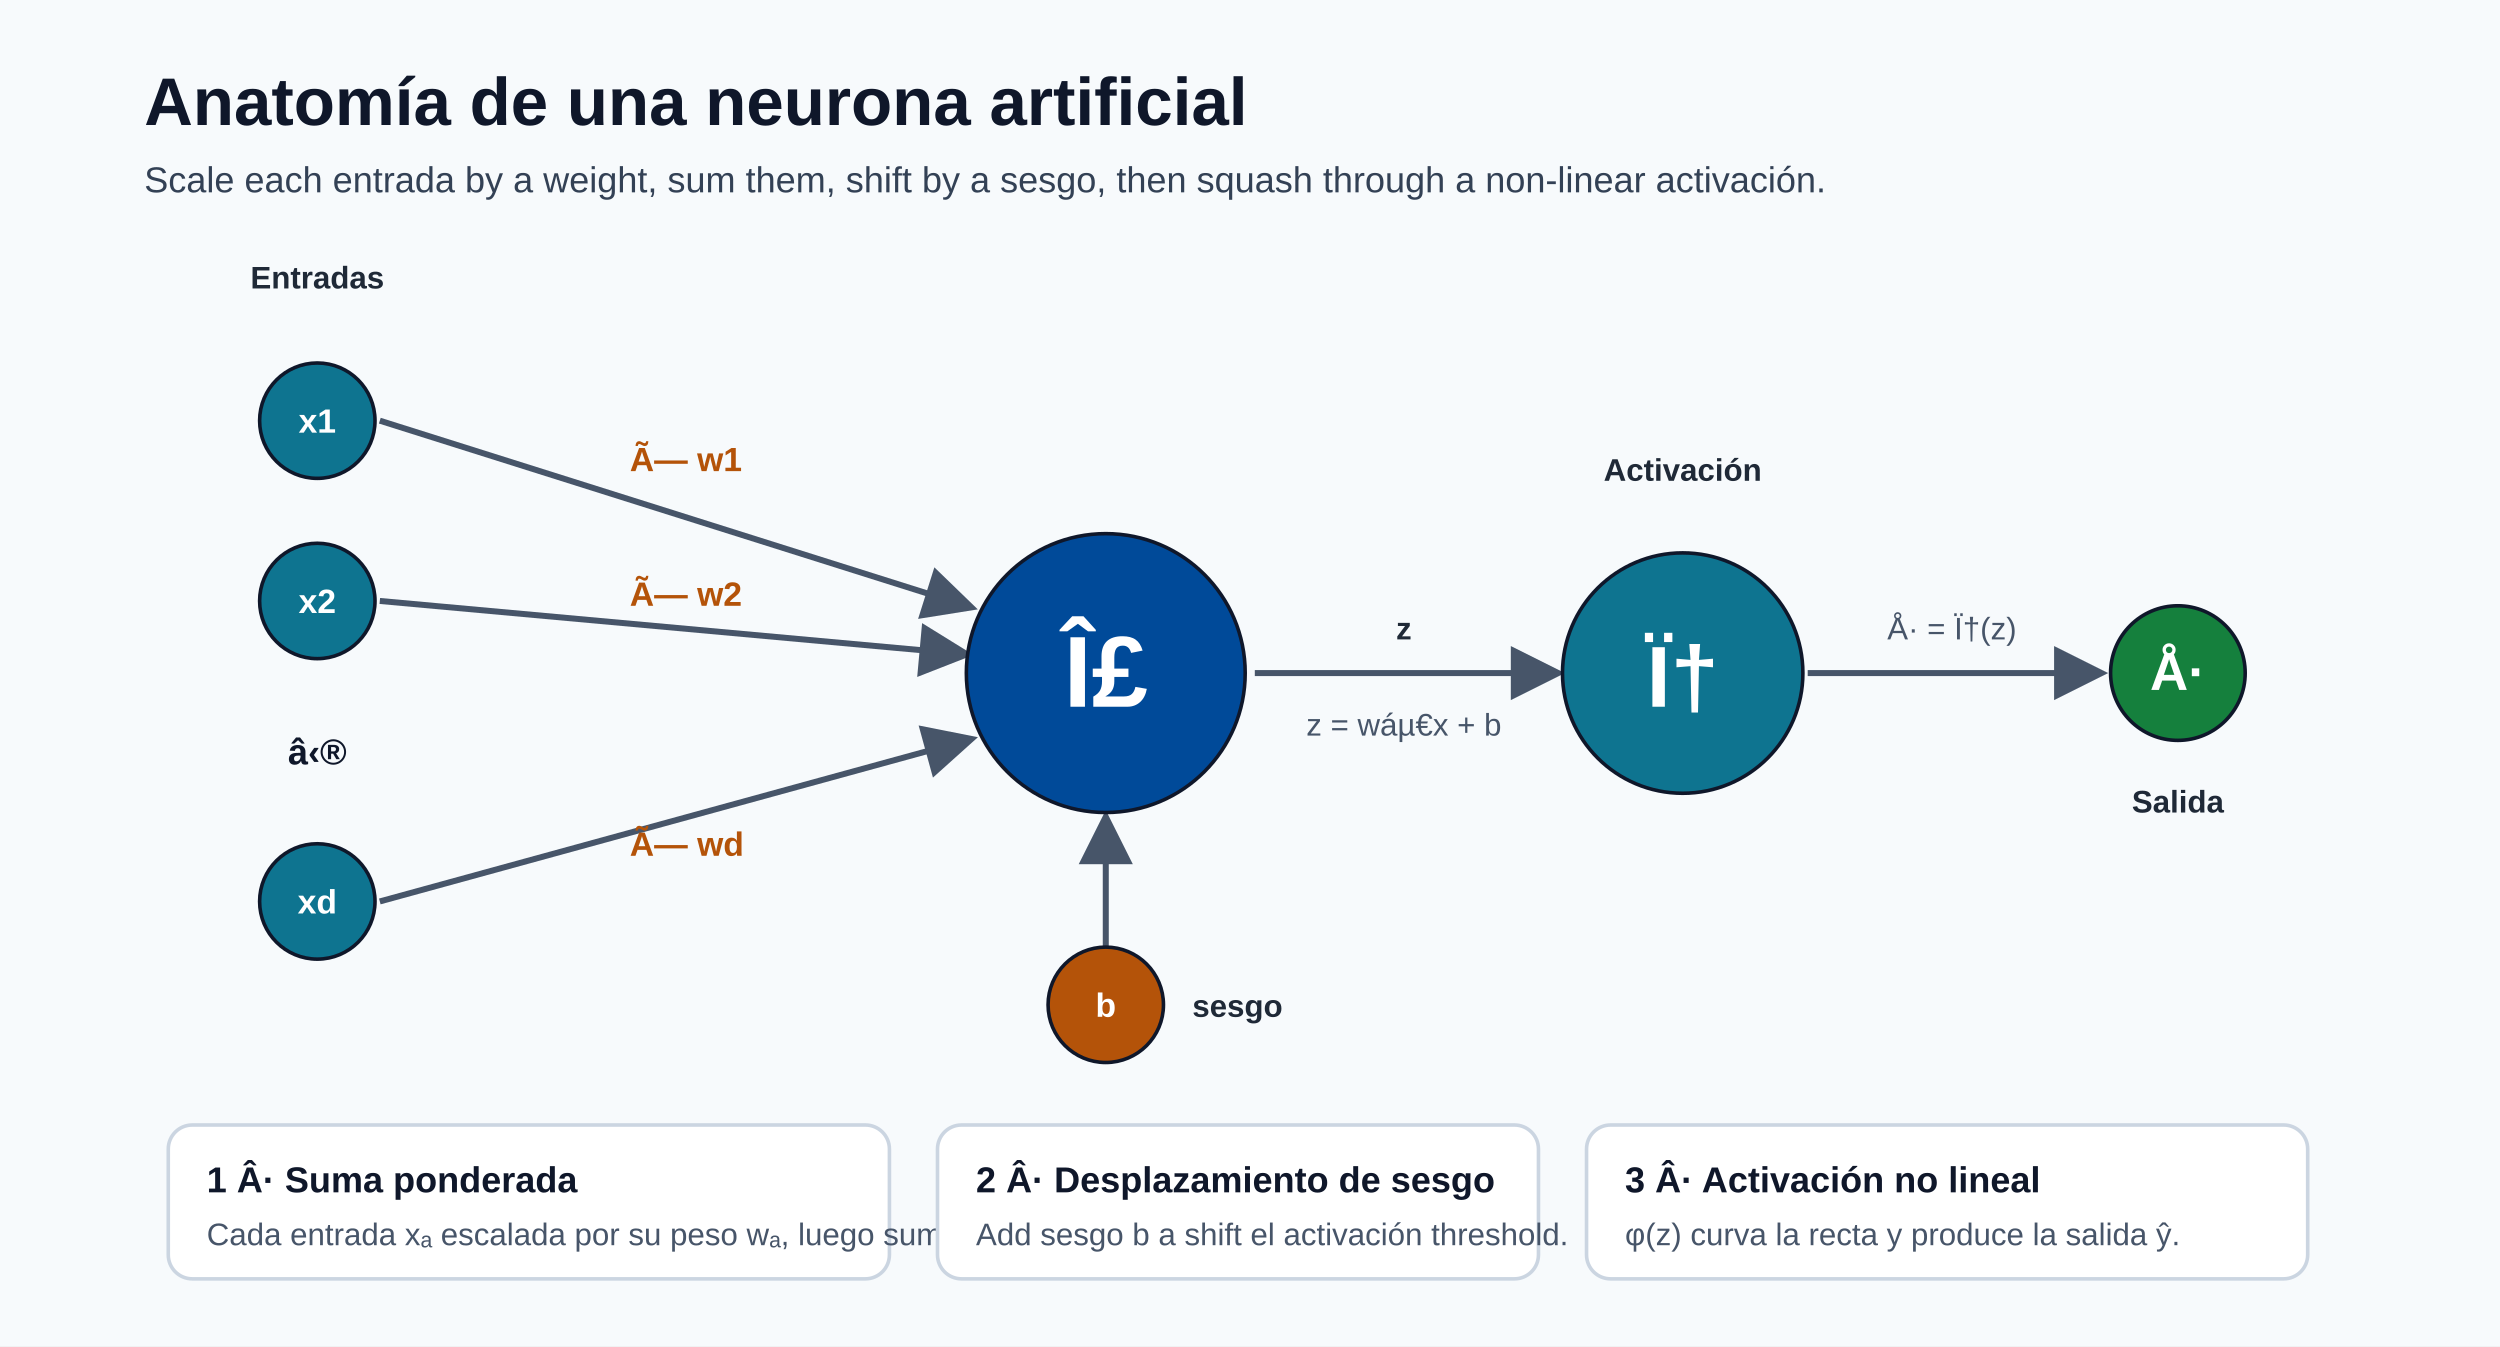
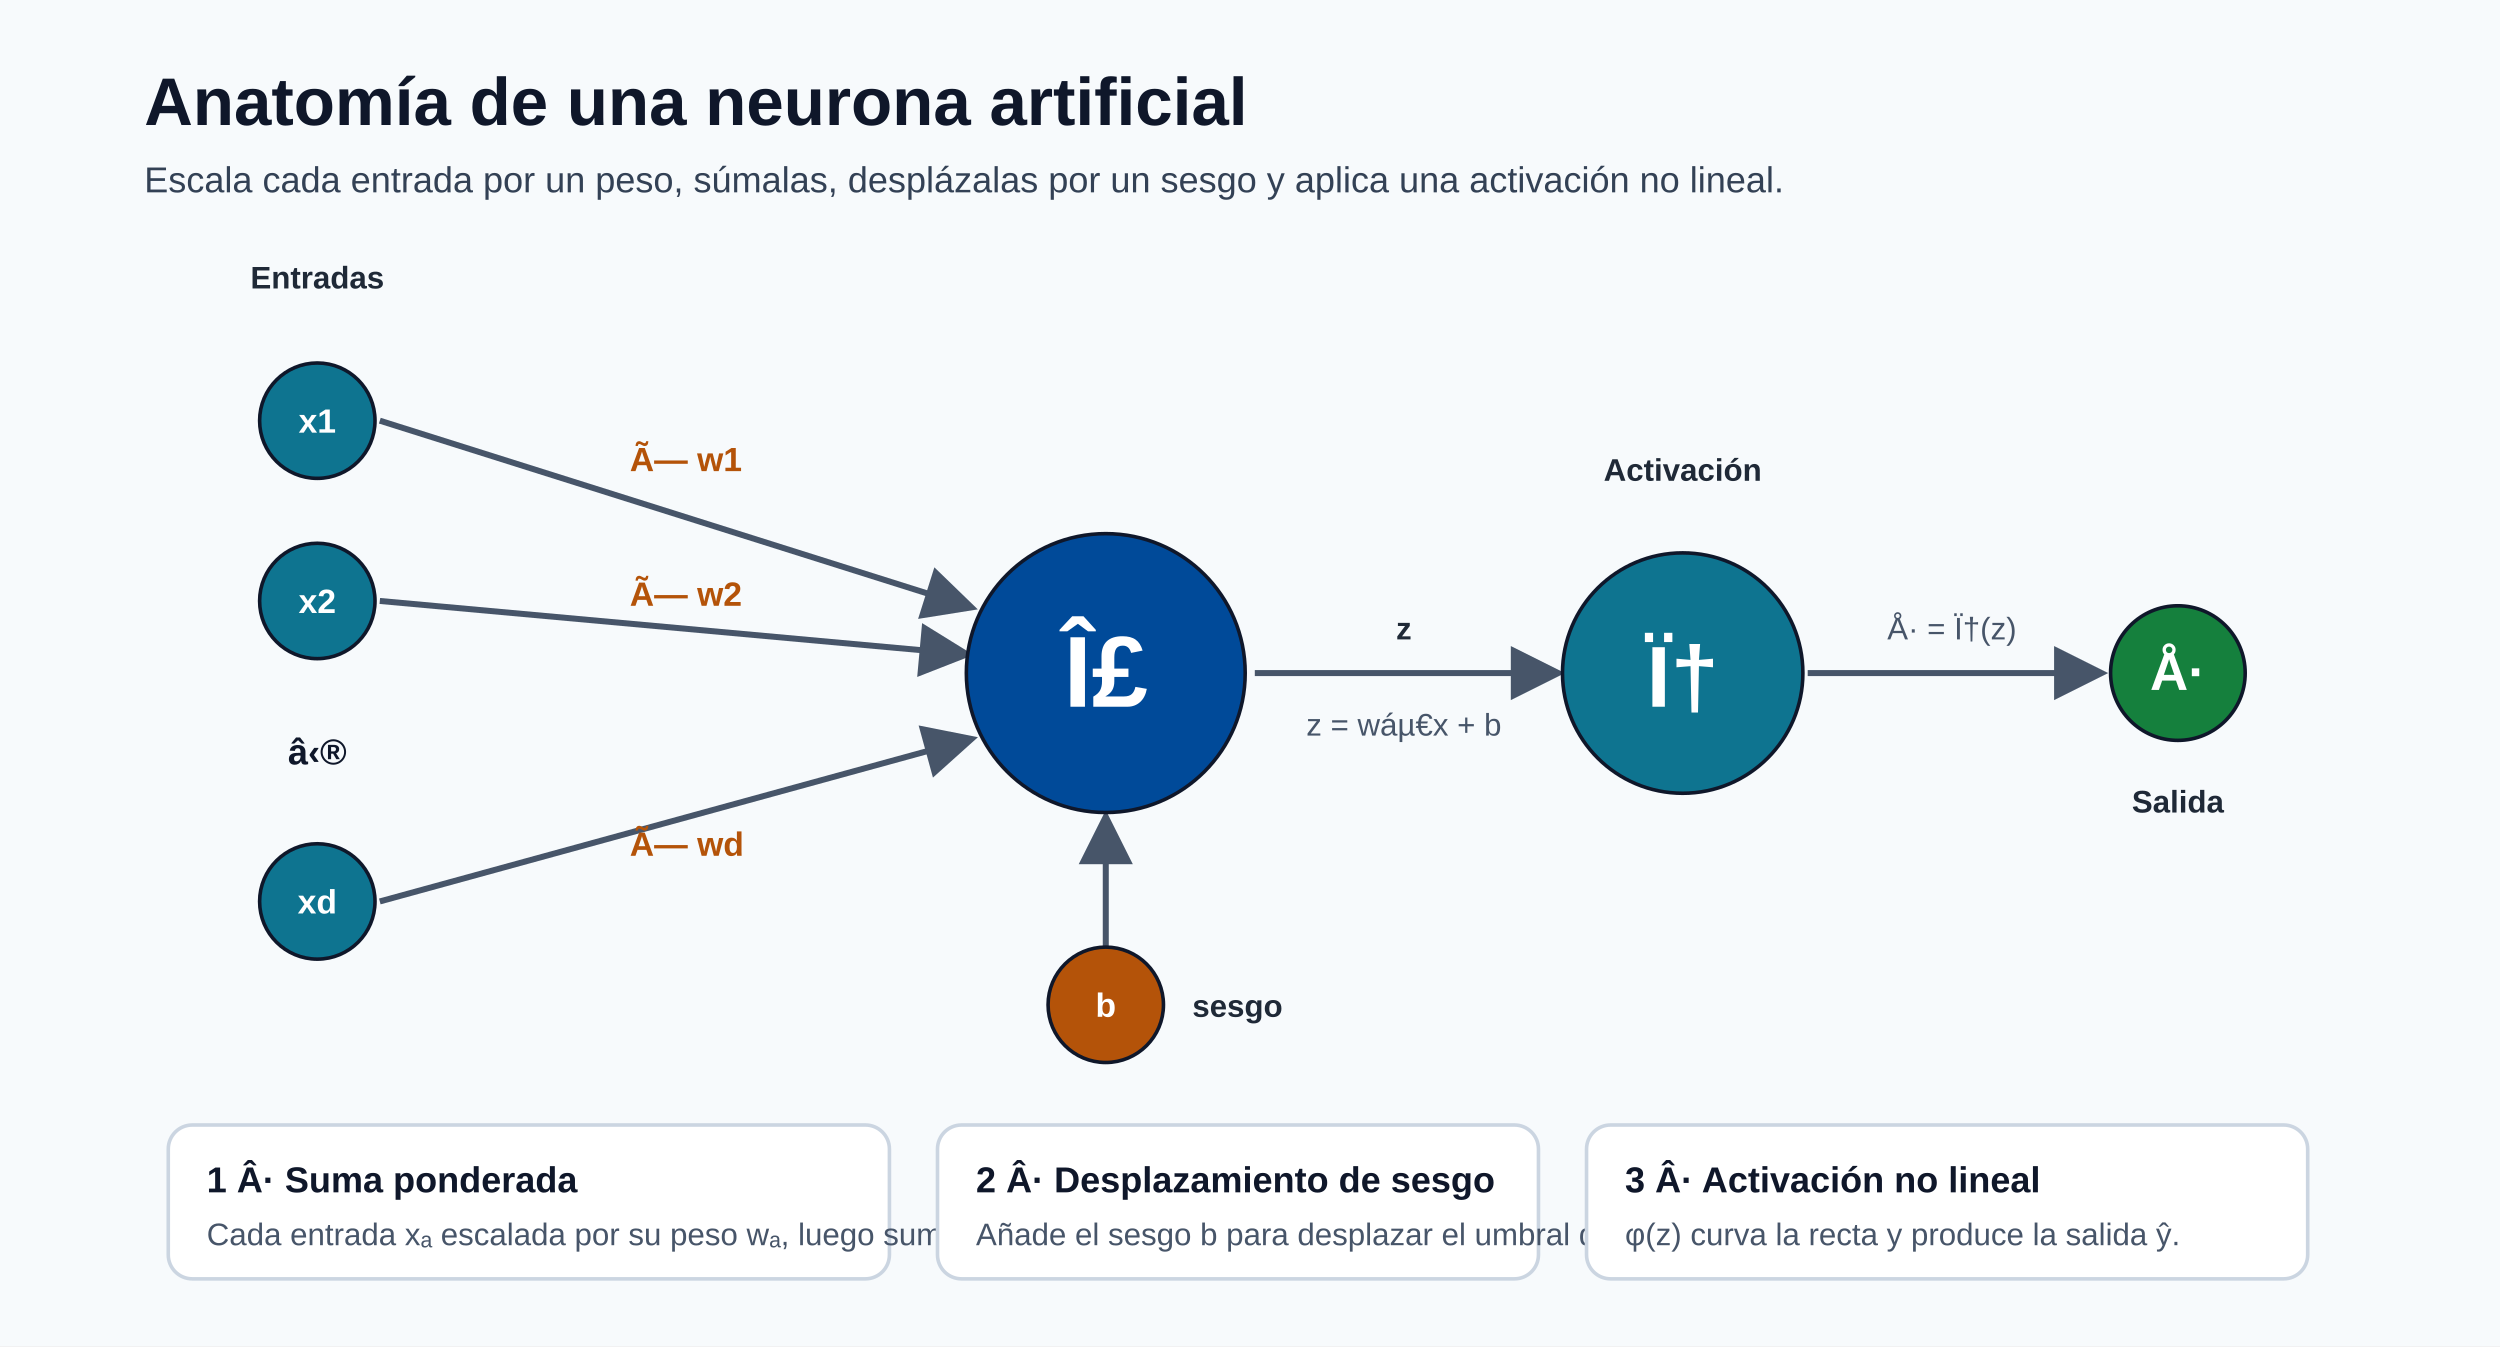
<svg xmlns="http://www.w3.org/2000/svg" width="1040" height="560" viewBox="0 0 1040 560" role="img" aria-labelledby="title desc">
  <defs>
    <style>
      .bg { fill: #f7fafc; }
      .title { fill: #0f172a; font-family: Segoe UI, Arial, sans-serif; font-size: 28px; font-weight: 700; }
      .subtitle { fill: #334155; font-family: Segoe UI, Arial, sans-serif; font-size: 15px; }
      .card { fill: #ffffff; stroke: #cbd5e1; stroke-width: 1.5; }
      .node { font-family: Segoe UI, Arial, sans-serif; font-size: 14px; font-weight: 700; fill: #ffffff; }
      .label { font-family: Segoe UI, Arial, sans-serif; font-size: 13px; fill: #1f2937; }
      .weight { font-family: Segoe UI, Arial, sans-serif; font-size: 14px; font-weight: 700; fill: #b45309; }
      .desc2 { font-family: Segoe UI, Arial, sans-serif; font-size: 13px; fill: #475569; }
      .arrow { stroke: #475569; stroke-width: 2.5; fill: none; }
      .nIn { fill: #0e7490; stroke: #0f172a; stroke-width: 1.5; }
      .nSum { fill: #004a99; stroke: #0f172a; stroke-width: 1.5; }
      .nBias { fill: #b45309; stroke: #0f172a; stroke-width: 1.5; }
      .nAct { fill: #0e7490; stroke: #0f172a; stroke-width: 1.5; }
      .nOut { fill: #15803d; stroke: #0f172a; stroke-width: 1.5; }
      .stageNo { font-family: Segoe UI, Arial, sans-serif; font-size: 15px; font-weight: 700; fill: #0f172a; }
    </style>
    <marker id="ah" markerWidth="9" markerHeight="9" refX="7" refY="4.5" orient="auto">
      <path d="M0,0 L9,4.5 L0,9 z" fill="#475569" />
    </marker>
  </defs>
  <rect class="bg" x="0" y="0" width="1040" height="560" />
  <text class="title" x="60" y="52">Anatomía de una neurona artificial</text>
-   <text class="subtitle" x="60" y="80">Scale each entrada by a weight, sum them, shift by a sesgo, then squash through a non-linear activación.</text>
+   <text class="subtitle" x="60" y="80">Escala cada entrada por un peso, súmalas, desplázalas por un sesgo y aplica una activación no lineal.</text>
  <line class="arrow" x1="158" y1="175" x2="402" y2="252" marker-end="url(#ah)" />
  <line class="arrow" x1="158" y1="250" x2="400" y2="272" marker-end="url(#ah)" />
  <line class="arrow" x1="158" y1="375" x2="402" y2="308" marker-end="url(#ah)" />
  <text class="weight" x="262" y="196">Ã— w1</text>
  <text class="weight" x="262" y="252">Ã— w2</text>
  <text class="weight" x="262" y="356">Ã— wd</text>
  <line class="arrow" x1="460" y1="394" x2="460" y2="342" marker-end="url(#ah)" />
  <line class="arrow" x1="522" y1="280" x2="646" y2="280" marker-end="url(#ah)" />
  <text class="label" x="584" y="266" text-anchor="middle" font-weight="700">z</text>
  <text class="desc2" x="584" y="306" text-anchor="middle">z = wáµ€x + b</text>
  <line class="arrow" x1="752" y1="280" x2="872" y2="280" marker-end="url(#ah)" />
  <text class="desc2" x="812" y="266" text-anchor="middle">Å· = Ï†(z)</text>
  <circle class="nIn" cx="132" cy="175" r="24" />
  <text class="node" x="132" y="180" text-anchor="middle">x1</text>
  <circle class="nIn" cx="132" cy="250" r="24" />
  <text class="node" x="132" y="255" text-anchor="middle">x2</text>
  <text class="stageNo" x="132" y="318" text-anchor="middle">â‹®</text>
  <circle class="nIn" cx="132" cy="375" r="24" />
  <text class="node" x="132" y="380" text-anchor="middle">xd</text>
  <text class="label" x="132" y="120" text-anchor="middle" font-weight="700">Entradas</text>
  <circle class="nSum" cx="460" cy="280" r="58" />
  <text x="460" y="294" text-anchor="middle" font-family="Segoe UI, Arial, sans-serif" font-size="42" font-weight="700" fill="#ffffff">Î£</text>
  <circle class="nBias" cx="460" cy="418" r="24" />
  <text class="node" x="460" y="423" text-anchor="middle">b</text>
  <text class="label" x="496" y="423" font-weight="700">sesgo</text>
  <circle class="nAct" cx="700" cy="280" r="50" />
  <text x="700" y="294" text-anchor="middle" font-family="Segoe UI, Arial, sans-serif" font-size="36" font-weight="700" fill="#ffffff">Ï†</text>
  <text class="label" x="700" y="200" text-anchor="middle" font-weight="700">Activación</text>
  <circle class="nOut" cx="906" cy="280" r="28" />
  <text x="906" y="287" text-anchor="middle" font-family="Segoe UI, Arial, sans-serif" font-size="22" font-weight="700" fill="#ffffff">Å·</text>
  <text class="label" x="906" y="338" text-anchor="middle" font-weight="700">Salida</text>
  <rect class="card" x="70" y="468" width="300" height="64" rx="10" />
  <text class="stageNo" x="86" y="496">1 Â· Suma ponderada</text>
  <text class="desc2" x="86" y="518">Cada entrada xₐ escalada por su peso wₐ, luego sumadas.</text>
  <rect class="card" x="390" y="468" width="250" height="64" rx="10" />
  <text class="stageNo" x="406" y="496">2 Â· Desplazamiento de sesgo</text>
-   <text class="desc2" x="406" y="518">Add sesgo b a shift el activación threshold.</text>
+   <text class="desc2" x="406" y="518">Añade el sesgo b para desplazar el umbral de activación.</text>
  <rect class="card" x="660" y="468" width="300" height="64" rx="10" />
  <text class="stageNo" x="676" y="496">3 Â· Activación no lineal</text>
  <text class="desc2" x="676" y="518">φ(z) curva la recta y produce la salida ŷ.</text>
</svg>
